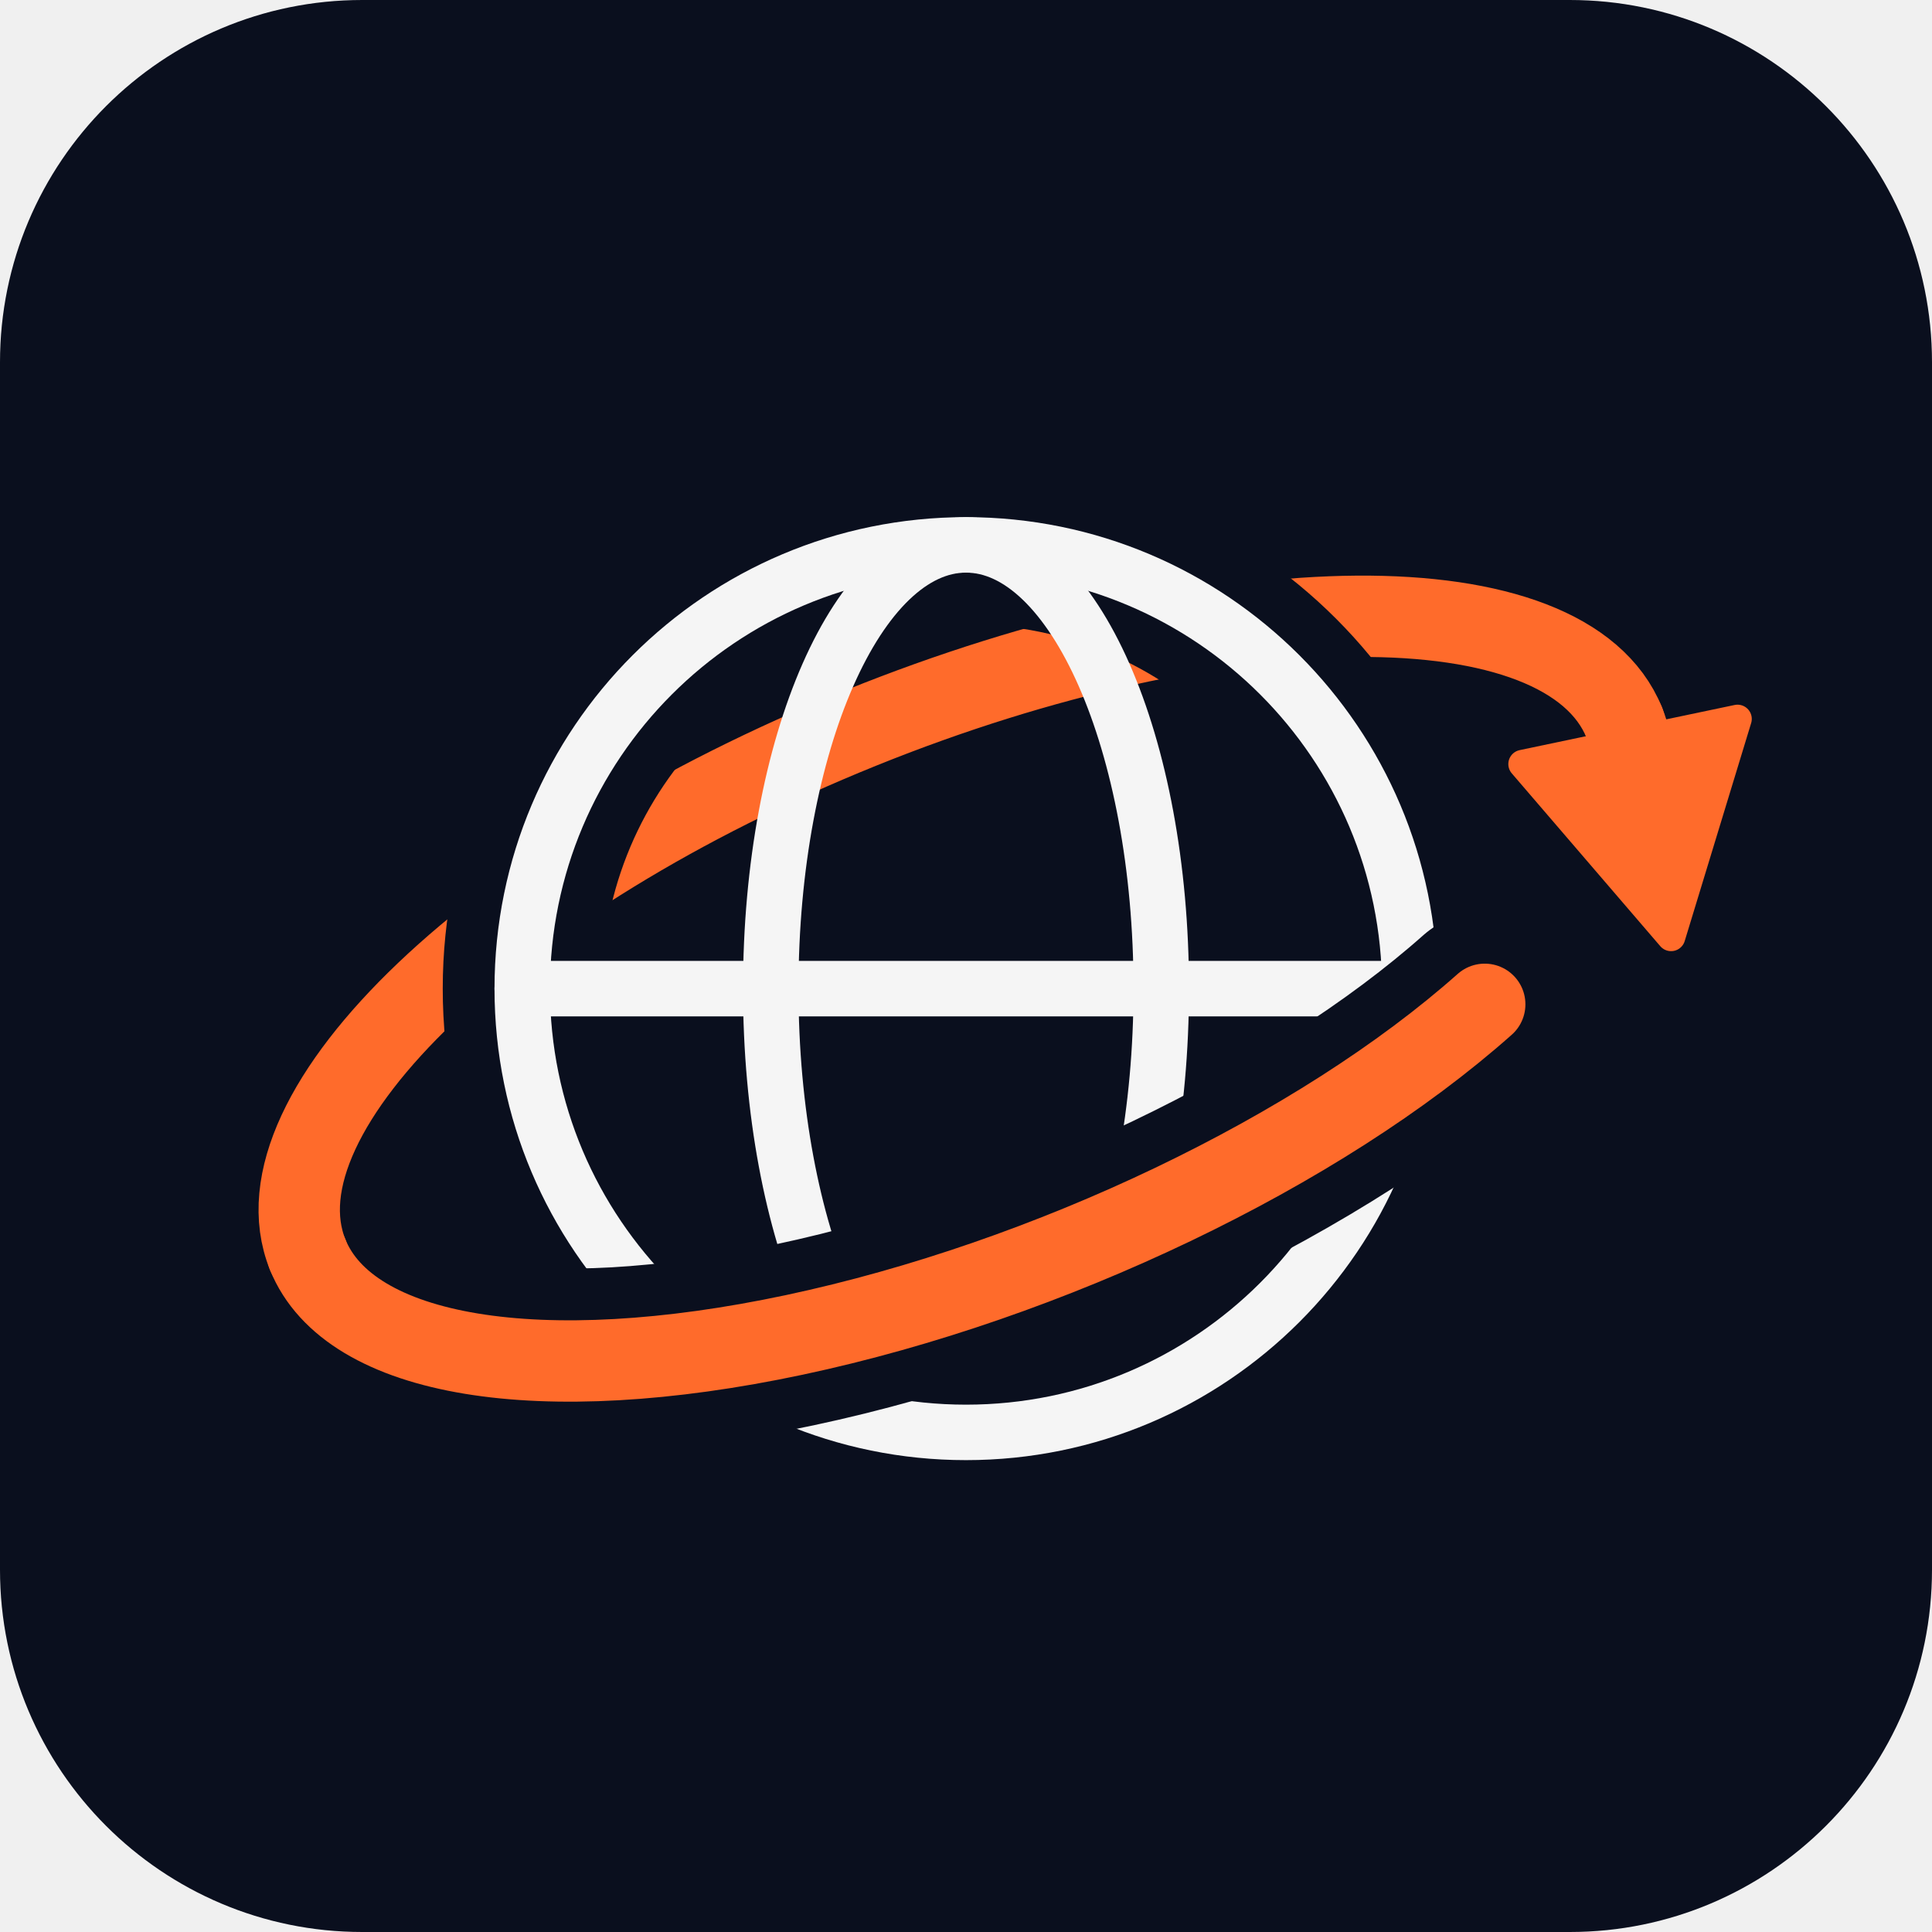
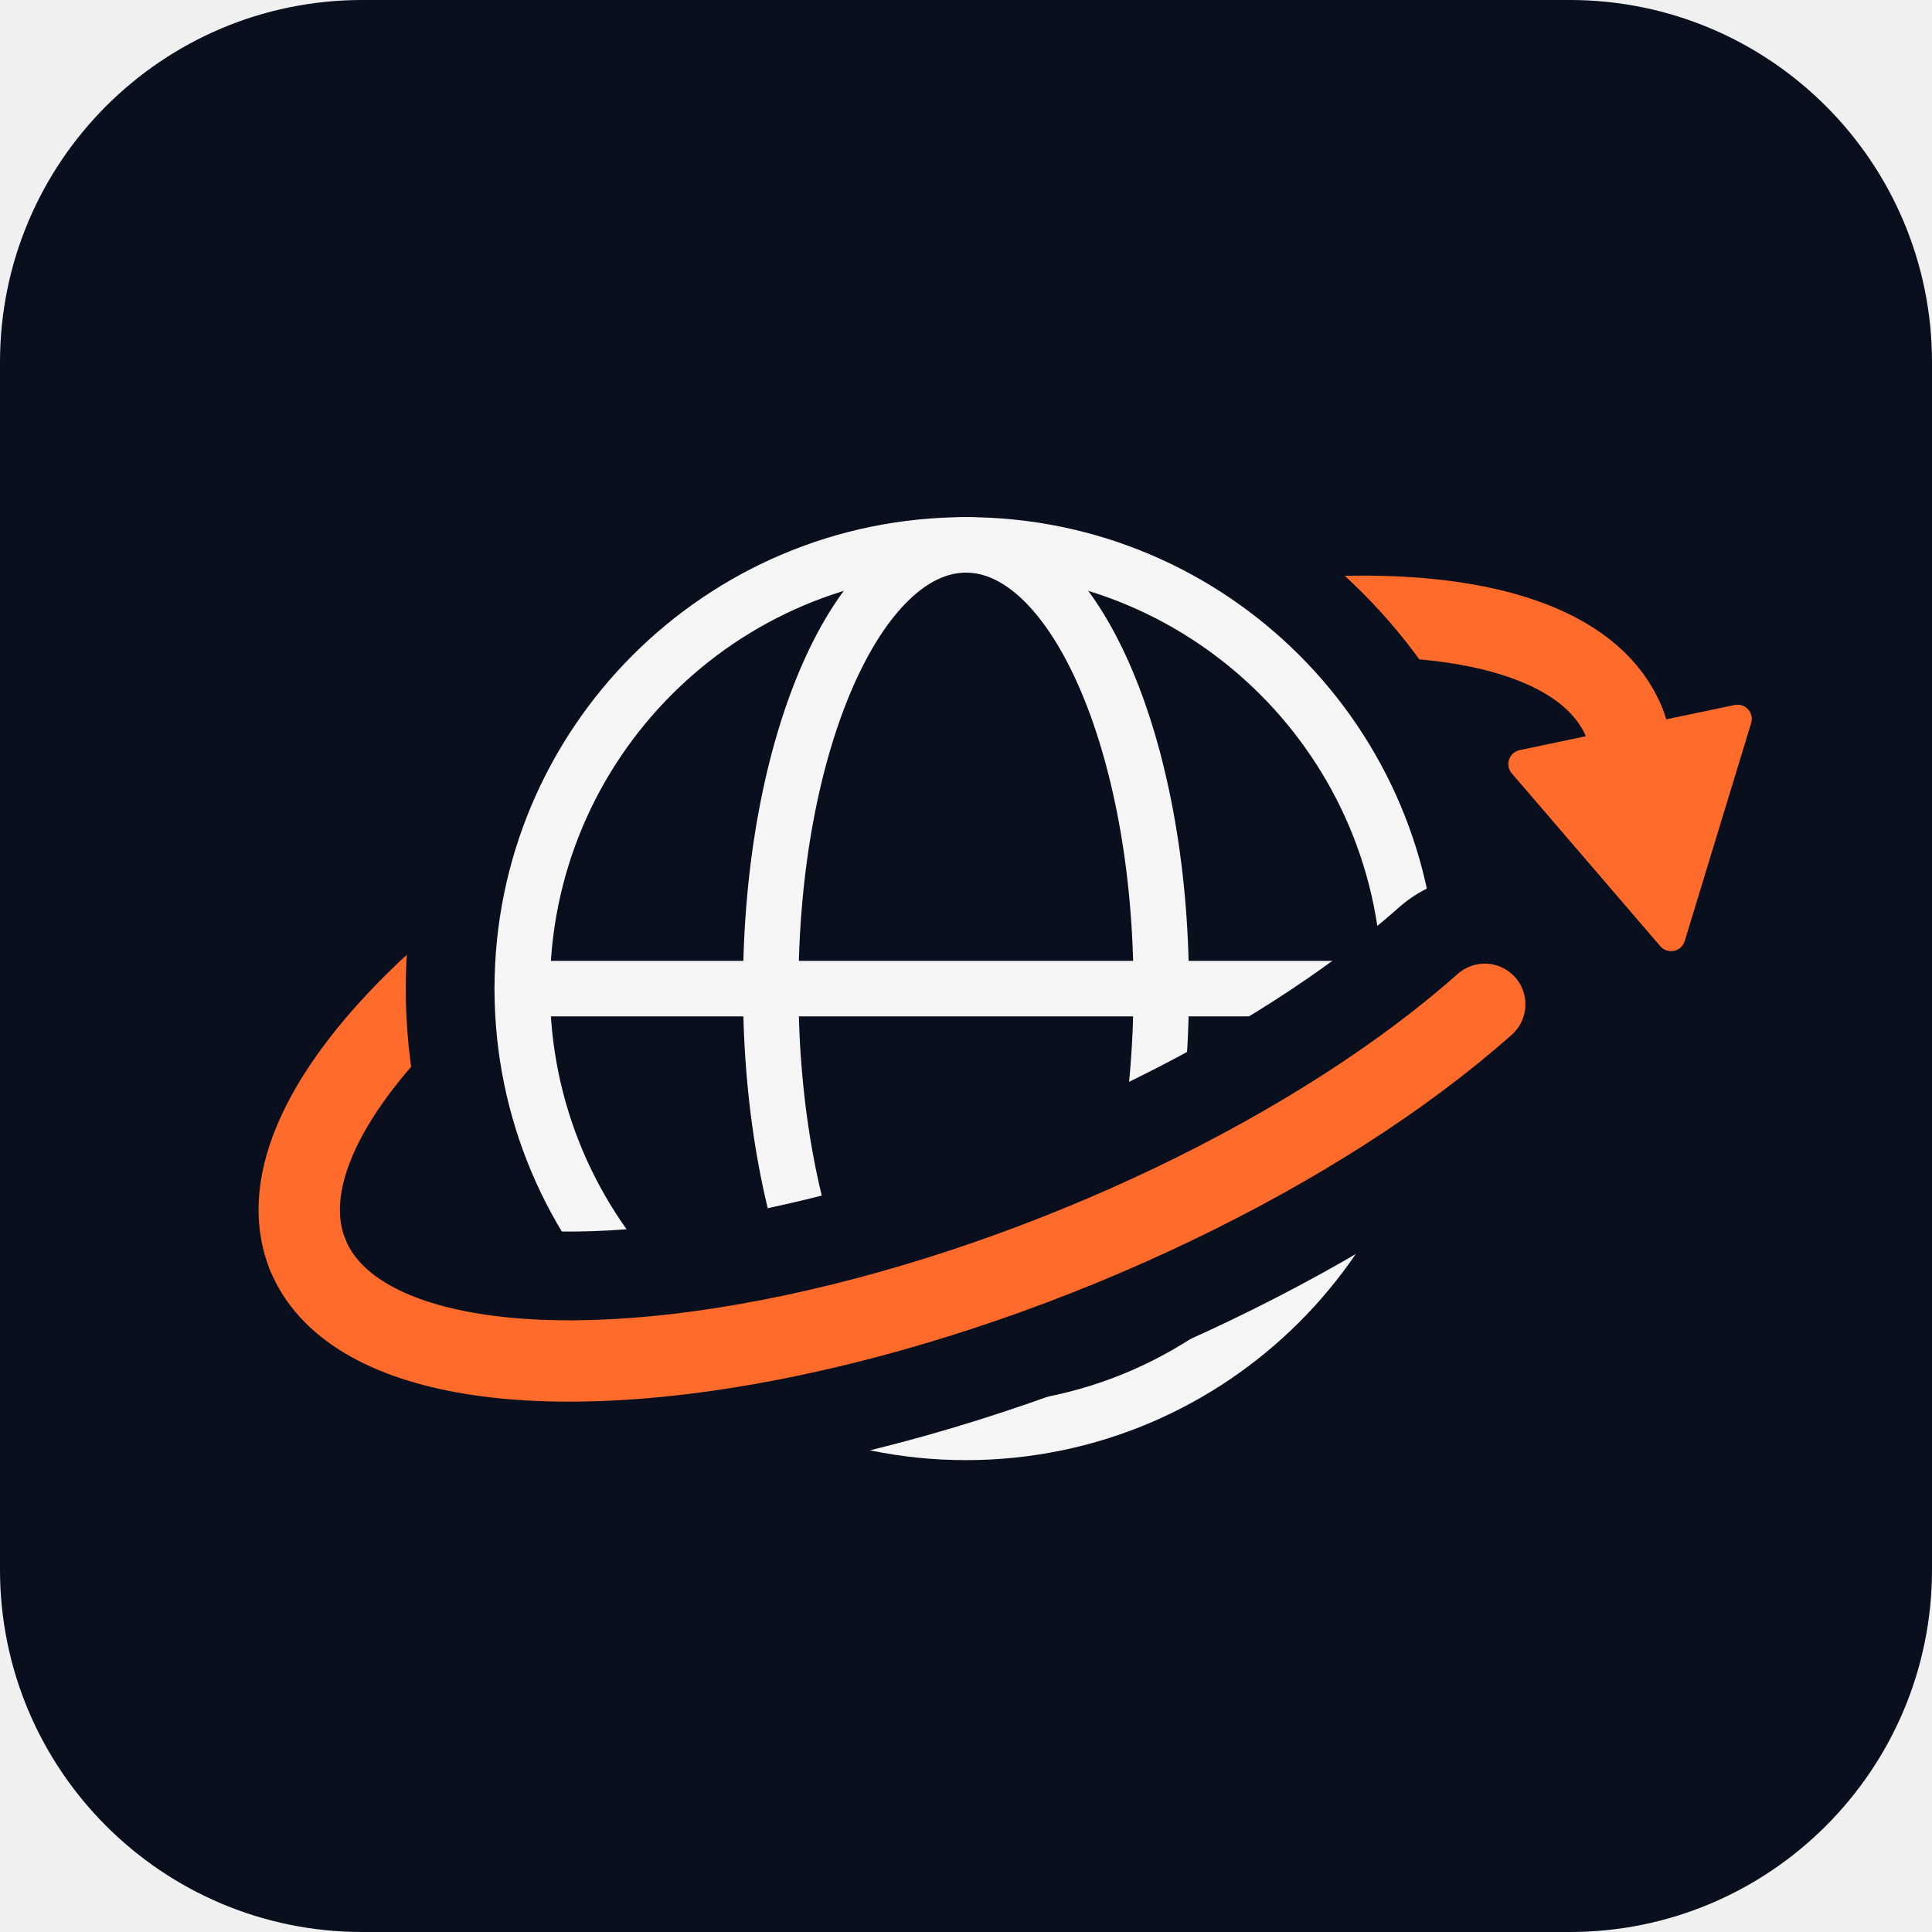
<svg xmlns="http://www.w3.org/2000/svg" viewBox="0 0 512 512" width="512" height="512">
  <rect width="512" height="512" rx="96" fill="#0A0F1E" />
  <defs>
    <mask id="m9g" maskUnits="userSpaceOnUse" x="-332" y="-326" width="1176" height="1176">
      <rect x="-332" y="-326" width="1176" height="1176" fill="#fff" />
-       <g fill="none" stroke="#000" stroke-width="49.000" stroke-linecap="round">
+       <g fill="none" stroke="#000" stroke-width="68.600" stroke-linecap="round">
        <path d="M393.470,266.155 A188.160,74.480 -22 0 1 81.541,332.486" />
        <path d="M430.459,191.514 A188.160,74.480 -22 0 1 431.980,196.503" />
      </g>
-       <path d="M442.855,248.293 L403.495,202.484 L460.465,190.522 Z" fill="#000" stroke="#000" stroke-width="27.440" stroke-linejoin="round" />
+       <path d="M442.855,248.293 L403.495,202.484 L460.465,190.522 Z" fill="#000" stroke="#000" stroke-width="47.040" stroke-linejoin="round" />
    </mask>
    <mask id="m9i" maskUnits="userSpaceOnUse" x="-332" y="-326" width="1176" height="1176">
      <rect x="-332" y="-326" width="1176" height="1176" fill="#fff" />
      <path d="M393.470,266.155 A188.160,74.480 -22 0 1 81.541,332.486 L81.541,850.000 L393.470,850.000 Z" fill="#000" />
    </mask>
    <mask id="m9b" maskUnits="userSpaceOnUse" x="-332" y="-326" width="1176" height="1176">
      <rect x="-332" y="-326" width="1176" height="1176" fill="#fff" />
-       <circle cx="256" cy="262" r="117.600" fill="none" stroke="#000" stroke-width="42.140" />
+       <circle cx="256" cy="262" r="148.470" fill="#000" />
    </mask>
  </defs>
  <path d="M81.541,332.486 A188.160,74.480 -22 0 1 430.459,191.514" fill="none" stroke="#FF6B2B" stroke-width="21.560" stroke-linecap="round" mask="url(#m9b)" />
  <g mask="url(#m9g)" stroke-linecap="round">
    <circle cx="256" cy="262" r="117.600" fill="none" stroke="#F5F5F5" stroke-width="14.700" />
    <g mask="url(#m9i)">
      <ellipse cx="256" cy="262" rx="51.744" ry="117.600" fill="none" stroke="#F5F5F5" stroke-width="14.700" />
      <path d="M138.400,262 H373.600" stroke="#F5F5F5" stroke-width="14.700" />
    </g>
  </g>
  <g fill="none" stroke="#FF6B2B" stroke-width="21.560" stroke-linecap="round">
    <path d="M393.470,266.155 A188.160,74.480 -22 0 1 81.541,332.486" />
    <path d="M430.459,191.514 A188.160,74.480 -22 0 1 431.980,196.503" />
  </g>
  <path d="M442.855,248.293 L403.495,202.484 L460.465,190.522 Z" fill="#FF6B2B" stroke="#FF6B2B" stroke-width="7.546" stroke-linejoin="round" />
</svg>
